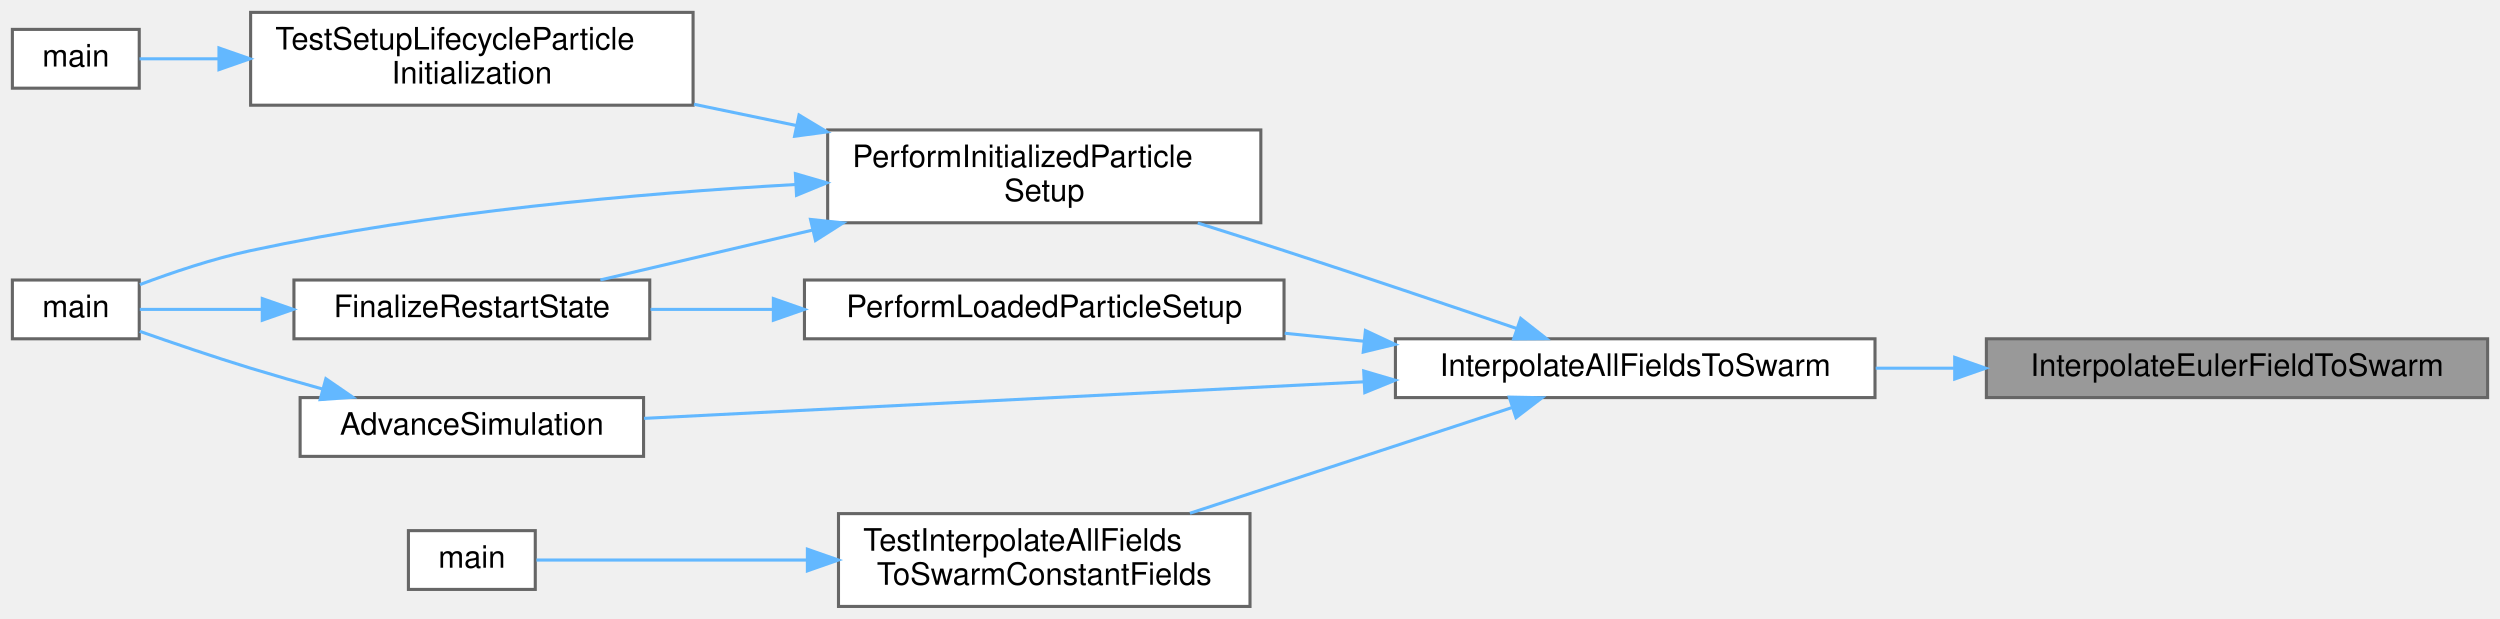
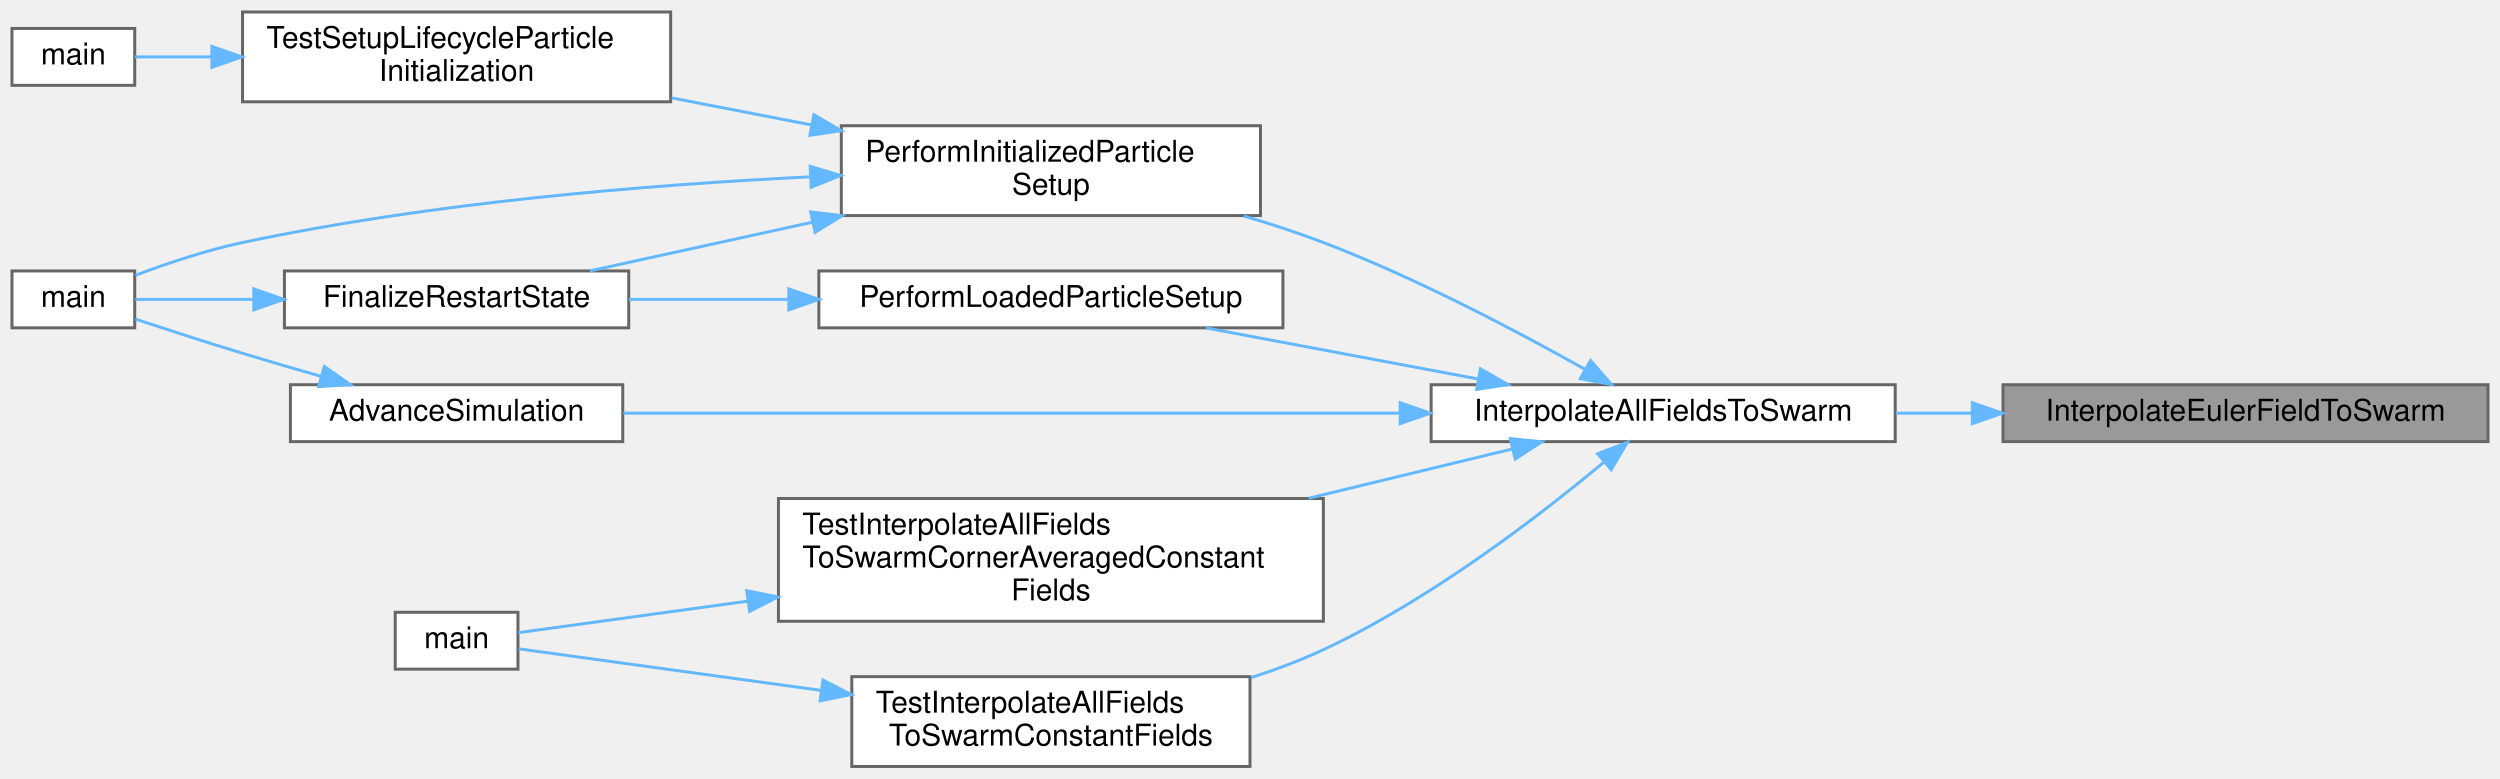
- <svg xmlns="http://www.w3.org/2000/svg" xmlns:xlink="http://www.w3.org/1999/xlink" width="808pt" height="200pt" viewBox="0.00 0.00 808.00 200.00">
-   <g id="graph0" class="graph" transform="scale(1 1) rotate(0) translate(4 196)">
+ <svg xmlns="http://www.w3.org/2000/svg" xmlns:xlink="http://www.w3.org/1999/xlink" width="835pt" height="260pt" viewBox="0.00 0.00 835.00 260.00">
+   <g id="graph0" class="graph" transform="scale(1 1) rotate(0) translate(4 256)">
    <g id="Node000001" class="node">
      <g id="a_Node000001">
-         <a xlink:title="Internal helper implementation: InterpolateEulerFieldToSwarm().">
-           <polygon fill="#999999" stroke="#666666" points="800,-86.5 638,-86.5 638,-67.5 800,-67.5 800,-86.5" />
-           <text text-anchor="middle" x="719" y="-74.5" font-family="Helvetica,sans-Serif" font-size="10.00">InterpolateEulerFieldToSwarm</text>
+         <a xlink:title="Dispatches grid-to-particle interpolation to the method selected in the control file.">
+           <polygon fill="#999999" stroke="#666666" points="827,-127.5 665,-127.5 665,-108.5 827,-108.5 827,-127.5" />
+           <text text-anchor="middle" x="746" y="-115.5" font-family="Helvetica,sans-Serif" font-size="10.00">InterpolateEulerFieldToSwarm</text>
        </a>
      </g>
    </g>
    <g id="Node000002" class="node">
      <g id="a_Node000002">
        <a xlink:href="interpolation_8c.html#a25d384c0bcf5426864f90ab568e37511" target="_top" xlink:title="Interpolates all relevant fields from the DMDA to the DMSwarm.">
-           <polygon fill="white" stroke="#666666" points="602,-86.5 447,-86.5 447,-67.5 602,-67.5 602,-86.5" />
-           <text text-anchor="middle" x="524.5" y="-74.5" font-family="Helvetica,sans-Serif" font-size="10.00">InterpolateAllFieldsToSwarm</text>
+           <polygon fill="white" stroke="#666666" points="629,-127.5 474,-127.5 474,-108.5 629,-108.5 629,-127.5" />
+           <text text-anchor="middle" x="551.5" y="-115.5" font-family="Helvetica,sans-Serif" font-size="10.00">InterpolateAllFieldsToSwarm</text>
        </a>
      </g>
    </g>
    <g id="edge1_Node000001_Node000002" class="edge">
      <g id="a_edge1_Node000001_Node000002">
        <a xlink:title=" ">
-           <path fill="none" stroke="#63b8ff" d="M627.49,-77C619.04,-77 610.53,-77 602.22,-77" />
-           <polygon fill="#63b8ff" stroke="#63b8ff" points="627.76,-80.5 637.76,-77 627.76,-73.5 627.76,-80.5" />
+           <path fill="none" stroke="#63b8ff" d="M654.49,-118C646.04,-118 637.53,-118 629.22,-118" />
+           <polygon fill="#63b8ff" stroke="#63b8ff" points="654.76,-121.5 664.76,-118 654.76,-114.5 654.76,-121.5" />
        </a>
      </g>
    </g>
    <g id="Node000003" class="node">
      <g id="a_Node000003">
        <a xlink:href="runloop_8c.html#a5cfb2f783604af7f20171d19f969d5d3" target="_top" xlink:title="Executes the main time-marching loop for the particle simulation.">
-           <polygon fill="white" stroke="#666666" points="204,-67.5 93,-67.5 93,-48.5 204,-48.5 204,-67.5" />
-           <text text-anchor="middle" x="148.5" y="-55.5" font-family="Helvetica,sans-Serif" font-size="10.00">AdvanceSimulation</text>
+           <polygon fill="white" stroke="#666666" points="204,-127.5 93,-127.5 93,-108.5 204,-108.5 204,-127.5" />
+           <text text-anchor="middle" x="148.5" y="-115.5" font-family="Helvetica,sans-Serif" font-size="10.00">AdvanceSimulation</text>
        </a>
      </g>
    </g>
    <g id="edge2_Node000002_Node000003" class="edge">
      <g id="a_edge2_Node000002_Node000003">
        <a xlink:title=" ">
-           <path fill="none" stroke="#63b8ff" d="M436.54,-72.58C364.79,-68.94 265.2,-63.88 204.17,-60.78" />
-           <polygon fill="#63b8ff" stroke="#63b8ff" points="436.75,-76.1 446.91,-73.11 437.1,-69.11 436.75,-76.1" />
+           <path fill="none" stroke="#63b8ff" d="M463.26,-118C384.45,-118 270.91,-118 204.21,-118" />
+           <polygon fill="#63b8ff" stroke="#63b8ff" points="463.66,-121.5 473.66,-118 463.66,-114.5 463.66,-121.5" />
        </a>
      </g>
    </g>
    <g id="Node000005" class="node">
      <g id="a_Node000005">
        <a xlink:href="runloop_8c.html#aa5b3c3a0cd447931b47a01267c36acdd" target="_top" xlink:title="Finalizes the simulation setup at t=0, ensuring a consistent state before time marching.">
-           <polygon fill="white" stroke="#666666" points="403.5,-154 263.5,-154 263.5,-124 403.5,-124 403.5,-154" />
-           <text text-anchor="start" x="271.5" y="-142" font-family="Helvetica,sans-Serif" font-size="10.00">PerformInitializedParticle</text>
-           <text text-anchor="middle" x="333.5" y="-131" font-family="Helvetica,sans-Serif" font-size="10.00">Setup</text>
+           <polygon fill="white" stroke="#666666" points="417,-214 277,-214 277,-184 417,-184 417,-214" />
+           <text text-anchor="start" x="285" y="-202" font-family="Helvetica,sans-Serif" font-size="10.00">PerformInitializedParticle</text>
+           <text text-anchor="middle" x="347" y="-191" font-family="Helvetica,sans-Serif" font-size="10.00">Setup</text>
        </a>
      </g>
    </g>
    <g id="edge4_Node000002_Node000005" class="edge">
      <g id="a_edge4_Node000002_Node000005">
        <a xlink:title=" ">
-           <path fill="none" stroke="#63b8ff" d="M486.24,-89.81C464.37,-97.28 436.16,-106.81 411,-115 402,-117.93 392.38,-121 383.11,-123.92" />
-           <polygon fill="#63b8ff" stroke="#63b8ff" points="487.49,-93.08 495.82,-86.54 485.22,-86.46 487.49,-93.08" />
+           <path fill="none" stroke="#63b8ff" d="M525.39,-132.64C503.03,-145.2 469.14,-163.11 438,-175 429.54,-178.23 420.47,-181.2 411.47,-183.86" />
+           <polygon fill="#63b8ff" stroke="#63b8ff" points="527.26,-135.6 534.22,-127.61 523.8,-129.52 527.26,-135.6" />
        </a>
      </g>
    </g>
    <g id="Node000009" class="node">
      <g id="a_Node000009">
        <a xlink:href="runloop_8c.html#ad8038ca2fcc4f0534e04d144c4ffbbef" target="_top" xlink:title="Finalizes the simulation state after particle and fluid data have been loaded from a restart.">
-           <polygon fill="white" stroke="#666666" points="411,-105.5 256,-105.5 256,-86.5 411,-86.5 411,-105.5" />
-           <text text-anchor="middle" x="333.5" y="-93.5" font-family="Helvetica,sans-Serif" font-size="10.00">PerformLoadedParticleSetup</text>
+           <polygon fill="white" stroke="#666666" points="424.5,-165.5 269.5,-165.5 269.5,-146.5 424.5,-146.5 424.5,-165.5" />
+           <text text-anchor="middle" x="347" y="-153.5" font-family="Helvetica,sans-Serif" font-size="10.00">PerformLoadedParticleSetup</text>
        </a>
      </g>
    </g>
    <g id="edge10_Node000002_Node000009" class="edge">
      <g id="a_edge10_Node000002_Node000009">
        <a xlink:title=" ">
-           <path fill="none" stroke="#63b8ff" d="M436.9,-85.71C428.33,-86.57 419.67,-87.44 411.21,-88.29" />
-           <polygon fill="#63b8ff" stroke="#63b8ff" points="437.3,-89.18 446.9,-84.7 436.6,-82.22 437.3,-89.18" />
+           <path fill="none" stroke="#63b8ff" d="M489.65,-129.42C460.68,-134.86 426.42,-141.28 398.86,-146.46" />
+           <polygon fill="#63b8ff" stroke="#63b8ff" points="490.48,-132.82 499.66,-127.54 489.19,-125.94 490.48,-132.82" />
        </a>
      </g>
    </g>
    <g id="Node000010" class="node">
      <g id="a_Node000010">
        <a xlink:href="test__runtime__kernels_8c.html#a3e8da3994e43acd59a19d617ea4dd7a1" target="_top" xlink:title="Tests direct interpolation from Eulerian fields to one localized swarm particle.">
-           <polygon fill="white" stroke="#666666" points="400,-30 267,-30 267,0 400,0 400,-30" />
-           <text text-anchor="start" x="275" y="-18" font-family="Helvetica,sans-Serif" font-size="10.00">TestInterpolateAllFields</text>
-           <text text-anchor="middle" x="333.5" y="-7" font-family="Helvetica,sans-Serif" font-size="10.00">ToSwarmConstantFields</text>
+           <polygon fill="white" stroke="#666666" points="413.5,-30 280.5,-30 280.5,0 413.5,0 413.5,-30" />
+           <text text-anchor="start" x="288.5" y="-18" font-family="Helvetica,sans-Serif" font-size="10.00">TestInterpolateAllFields</text>
+           <text text-anchor="middle" x="347" y="-7" font-family="Helvetica,sans-Serif" font-size="10.00">ToSwarmConstantFields</text>
        </a>
      </g>
    </g>
    <g id="edge12_Node000002_Node000010" class="edge">
      <g id="a_edge12_Node000002_Node000010">
        <a xlink:title=" ">
-           <path fill="none" stroke="#63b8ff" d="M484.62,-64.25C454.43,-54.34 412.46,-40.58 380.58,-30.12" />
-           <polygon fill="#63b8ff" stroke="#63b8ff" points="483.79,-67.66 494.38,-67.45 485.97,-61.01 483.79,-67.66" />
+           <path fill="none" stroke="#63b8ff" d="M531.86,-101.77C510.53,-83.98 473.9,-55.74 438,-39 430.38,-35.45 422.14,-32.35 413.85,-29.66" />
+           <polygon fill="#63b8ff" stroke="#63b8ff" points="529.62,-104.46 539.51,-108.25 534.15,-99.12 529.62,-104.46" />
+         </a>
+       </g>
+     </g>
+     <g id="Node000012" class="node">
+       <g id="a_Node000012">
+         <a xlink:href="test__runtime__kernels_8c.html#a625e96e1d345f2714674c01d25da8296" target="_top" xlink:title="Tests the corner-averaged (legacy) interpolation path on constant fields.">
+           <polygon fill="white" stroke="#666666" points="438,-89.5 256,-89.5 256,-48.5 438,-48.5 438,-89.5" />
+           <text text-anchor="start" x="264" y="-77.5" font-family="Helvetica,sans-Serif" font-size="10.00">TestInterpolateAllFields</text>
+           <text text-anchor="start" x="264" y="-66.5" font-family="Helvetica,sans-Serif" font-size="10.00">ToSwarmCornerAveragedConstant</text>
+           <text text-anchor="middle" x="347" y="-55.5" font-family="Helvetica,sans-Serif" font-size="10.00">Fields</text>
+         </a>
+       </g>
+     </g>
+     <g id="edge14_Node000002_Node000012" class="edge">
+       <g id="a_edge14_Node000002_Node000012">
+         <a xlink:title=" ">
+           <path fill="none" stroke="#63b8ff" d="M501.25,-106.08C480.74,-101.12 456.33,-95.21 433.09,-89.59" />
+           <polygon fill="#63b8ff" stroke="#63b8ff" points="500.43,-109.49 510.98,-108.44 502.08,-102.68 500.43,-109.49" />
        </a>
      </g>
    </g>
    <g id="Node000004" class="node">
      <g id="a_Node000004">
        <a xlink:href="simulator_8c.html#a3c04138a5bfe5d72780bb7e82a18e627" target="_top" xlink:title="Entry point for the solver executable.">
-           <polygon fill="white" stroke="#666666" points="41,-105.5 0,-105.5 0,-86.5 41,-86.5 41,-105.5" />
-           <text text-anchor="middle" x="20.5" y="-93.5" font-family="Helvetica,sans-Serif" font-size="10.00">main</text>
+           <polygon fill="white" stroke="#666666" points="41,-165.5 0,-165.5 0,-146.5 41,-146.5 41,-165.5" />
+           <text text-anchor="middle" x="20.5" y="-153.5" font-family="Helvetica,sans-Serif" font-size="10.00">main</text>
        </a>
      </g>
    </g>
    <g id="edge3_Node000003_Node000004" class="edge">
      <g id="a_edge3_Node000003_Node000004">
        <a xlink:title=" ">
-           <path fill="none" stroke="#63b8ff" d="M100.3,-70.25C92.49,-72.41 84.5,-74.71 77,-77 65.02,-80.66 51.74,-85.19 41.17,-88.91" />
-           <polygon fill="#63b8ff" stroke="#63b8ff" points="101.32,-73.6 110.05,-67.6 99.48,-66.85 101.32,-73.6" />
+           <path fill="none" stroke="#63b8ff" d="M103.33,-130.26C94.59,-132.76 85.49,-135.42 77,-138 65.08,-141.62 51.8,-145.92 41.22,-149.41" />
+           <polygon fill="#63b8ff" stroke="#63b8ff" points="104.34,-133.61 113,-127.51 102.43,-126.88 104.34,-133.61" />
        </a>
      </g>
    </g>
    <g id="edge7_Node000005_Node000004" class="edge">
      <g id="a_edge7_Node000005_Node000004">
        <a xlink:title=" ">
-           <path fill="none" stroke="#63b8ff" d="M252.98,-136.36C202.18,-133.49 135.17,-127.51 77,-115 64.85,-112.39 51.68,-107.95 41.22,-104.02" />
-           <polygon fill="#63b8ff" stroke="#63b8ff" points="253.07,-139.87 263.24,-136.91 253.44,-132.88 253.07,-139.87" />
+           <path fill="none" stroke="#63b8ff" d="M266.58,-196.93C212.62,-194.3 139.91,-188.37 77,-175 64.85,-172.42 51.67,-167.98 41.21,-164.04" />
+           <polygon fill="#63b8ff" stroke="#63b8ff" points="266.62,-200.43 276.77,-197.4 266.94,-193.44 266.62,-200.43" />
        </a>
      </g>
    </g>
    <g id="Node000006" class="node">
      <g id="a_Node000006">
        <a xlink:href="runloop_8c.html#a7bc2bae7b01f179706b367c8637534c2" target="_top" xlink:title="Performs post-load/post-init consistency checks for a restarted simulation.">
-           <polygon fill="white" stroke="#666666" points="206,-105.5 91,-105.5 91,-86.5 206,-86.5 206,-105.5" />
-           <text text-anchor="middle" x="148.5" y="-93.5" font-family="Helvetica,sans-Serif" font-size="10.00">FinalizeRestartState</text>
+           <polygon fill="white" stroke="#666666" points="206,-165.5 91,-165.5 91,-146.5 206,-146.5 206,-165.5" />
+           <text text-anchor="middle" x="148.5" y="-153.5" font-family="Helvetica,sans-Serif" font-size="10.00">FinalizeRestartState</text>
        </a>
      </g>
    </g>
    <g id="edge5_Node000005_Node000006" class="edge">
      <g id="a_edge5_Node000005_Node000006">
        <a xlink:title=" ">
-           <path fill="none" stroke="#63b8ff" d="M258.58,-121.63C235.18,-116.13 210.18,-110.26 190.02,-105.52" />
-           <polygon fill="#63b8ff" stroke="#63b8ff" points="257.96,-125.08 268.5,-123.96 259.56,-118.27 257.96,-125.08" />
+           <path fill="none" stroke="#63b8ff" d="M267.3,-181.78C241.98,-176.24 214.85,-170.3 193.01,-165.52" />
+           <polygon fill="#63b8ff" stroke="#63b8ff" points="266.76,-185.24 277.27,-183.96 268.25,-178.4 266.76,-185.24" />
        </a>
      </g>
    </g>
    <g id="Node000007" class="node">
      <g id="a_Node000007">
        <a xlink:href="test__setup__lifecycle_8c.html#add314563505cfe38b11e68729da858d0" target="_top" xlink:title="Tests particle-swarm initialization and deterministic settlement on a tiny fully initialized case.">
-           <polygon fill="white" stroke="#666666" points="220,-192 77,-192 77,-162 220,-162 220,-192" />
-           <text text-anchor="start" x="85" y="-180" font-family="Helvetica,sans-Serif" font-size="10.00">TestSetupLifecycleParticle</text>
-           <text text-anchor="middle" x="148.5" y="-169" font-family="Helvetica,sans-Serif" font-size="10.00">Initialization</text>
+           <polygon fill="white" stroke="#666666" points="220,-252 77,-252 77,-222 220,-222 220,-252" />
+           <text text-anchor="start" x="85" y="-240" font-family="Helvetica,sans-Serif" font-size="10.00">TestSetupLifecycleParticle</text>
+           <text text-anchor="middle" x="148.5" y="-229" font-family="Helvetica,sans-Serif" font-size="10.00">Initialization</text>
        </a>
      </g>
    </g>
    <g id="edge8_Node000005_Node000007" class="edge">
      <g id="a_edge8_Node000005_Node000007">
        <a xlink:title=" ">
-           <path fill="none" stroke="#63b8ff" d="M253.32,-155.44C242.34,-157.72 231.12,-160.05 220.3,-162.3" />
-           <polygon fill="#63b8ff" stroke="#63b8ff" points="254.24,-158.83 263.32,-153.37 252.81,-151.97 254.24,-158.83" />
+           <path fill="none" stroke="#63b8ff" d="M266.97,-214.28C251.55,-217.27 235.47,-220.37 220.33,-223.3" />
+           <polygon fill="#63b8ff" stroke="#63b8ff" points="267.84,-217.68 277,-212.34 266.52,-210.81 267.84,-217.68" />
        </a>
      </g>
    </g>
    <g id="edge6_Node000006_Node000004" class="edge">
      <g id="a_edge6_Node000006_Node000004">
        <a xlink:title=" ">
-           <path fill="none" stroke="#63b8ff" d="M80.74,-96C66.26,-96 52.05,-96 41.18,-96" />
-           <polygon fill="#63b8ff" stroke="#63b8ff" points="80.77,-99.5 90.77,-96 80.77,-92.5 80.77,-99.5" />
+           <path fill="none" stroke="#63b8ff" d="M80.74,-156C66.26,-156 52.05,-156 41.18,-156" />
+           <polygon fill="#63b8ff" stroke="#63b8ff" points="80.77,-159.5 90.77,-156 80.77,-152.5 80.77,-159.5" />
        </a>
      </g>
    </g>
    <g id="Node000008" class="node">
      <g id="a_Node000008">
        <a xlink:href="test__setup__lifecycle_8c.html#a3c04138a5bfe5d72780bb7e82a18e627" target="_top" xlink:title="Runs the unit-setup PETSc test binary.">
-           <polygon fill="white" stroke="#666666" points="41,-186.5 0,-186.5 0,-167.5 41,-167.5 41,-186.5" />
-           <text text-anchor="middle" x="20.5" y="-174.5" font-family="Helvetica,sans-Serif" font-size="10.00">main</text>
+           <polygon fill="white" stroke="#666666" points="41,-246.5 0,-246.5 0,-227.5 41,-227.5 41,-246.5" />
+           <text text-anchor="middle" x="20.5" y="-234.5" font-family="Helvetica,sans-Serif" font-size="10.00">main</text>
        </a>
      </g>
    </g>
    <g id="edge9_Node000007_Node000008" class="edge">
      <g id="a_edge9_Node000007_Node000008">
        <a xlink:title=" ">
-           <path fill="none" stroke="#63b8ff" d="M66.74,-177C57.29,-177 48.42,-177 41.08,-177" />
-           <polygon fill="#63b8ff" stroke="#63b8ff" points="66.77,-180.5 76.77,-177 66.77,-173.5 66.77,-180.5" />
+           <path fill="none" stroke="#63b8ff" d="M66.74,-237C57.29,-237 48.42,-237 41.08,-237" />
+           <polygon fill="#63b8ff" stroke="#63b8ff" points="66.77,-240.5 76.77,-237 66.77,-233.5 66.77,-240.5" />
        </a>
      </g>
    </g>
    <g id="edge11_Node000009_Node000006" class="edge">
      <g id="a_edge11_Node000009_Node000006">
        <a xlink:title=" ">
-           <path fill="none" stroke="#63b8ff" d="M245.74,-96C232.33,-96 218.78,-96 206.25,-96" />
-           <polygon fill="#63b8ff" stroke="#63b8ff" points="245.95,-99.5 255.95,-96 245.95,-92.5 245.95,-99.5" />
+           <path fill="none" stroke="#63b8ff" d="M259.23,-156C241.2,-156 222.65,-156 206.05,-156" />
+           <polygon fill="#63b8ff" stroke="#63b8ff" points="259.47,-159.5 269.47,-156 259.47,-152.5 259.47,-159.5" />
        </a>
      </g>
    </g>
    <g id="Node000011" class="node">
      <g id="a_Node000011">
        <a xlink:href="test__runtime__kernels_8c.html#a3c04138a5bfe5d72780bb7e82a18e627" target="_top" xlink:title="Runs the unit-runtime PETSc test binary.">
-           <polygon fill="white" stroke="#666666" points="169,-24.5 128,-24.5 128,-5.5 169,-5.5 169,-24.5" />
-           <text text-anchor="middle" x="148.5" y="-12.5" font-family="Helvetica,sans-Serif" font-size="10.00">main</text>
+           <polygon fill="white" stroke="#666666" points="169,-51.5 128,-51.5 128,-32.5 169,-32.5 169,-51.5" />
+           <text text-anchor="middle" x="148.5" y="-39.5" font-family="Helvetica,sans-Serif" font-size="10.00">main</text>
        </a>
      </g>
    </g>
    <g id="edge13_Node000010_Node000011" class="edge">
      <g id="a_edge13_Node000010_Node000011">
        <a xlink:title=" ">
-           <path fill="none" stroke="#63b8ff" d="M256.72,-15C224.87,-15 190.4,-15 169.38,-15" />
-           <polygon fill="#63b8ff" stroke="#63b8ff" points="256.95,-18.5 266.95,-15 256.95,-11.5 256.95,-18.5" />
+           <path fill="none" stroke="#63b8ff" d="M270.13,-25.42C233.63,-30.44 192.78,-36.05 169.21,-39.29" />
+           <polygon fill="#63b8ff" stroke="#63b8ff" points="270.86,-28.86 280.3,-24.03 269.91,-21.92 270.86,-28.86" />
+         </a>
+       </g>
+     </g>
+     <g id="edge15_Node000012_Node000011" class="edge">
+       <g id="a_edge15_Node000012_Node000011">
+         <a xlink:title=" ">
+           <path fill="none" stroke="#63b8ff" d="M245.88,-55.24C216.61,-51.22 187.56,-47.23 169.13,-44.7" />
+           <polygon fill="#63b8ff" stroke="#63b8ff" points="245.42,-58.71 255.8,-56.61 246.37,-51.78 245.42,-58.71" />
        </a>
      </g>
    </g>
  </g>
</svg>
